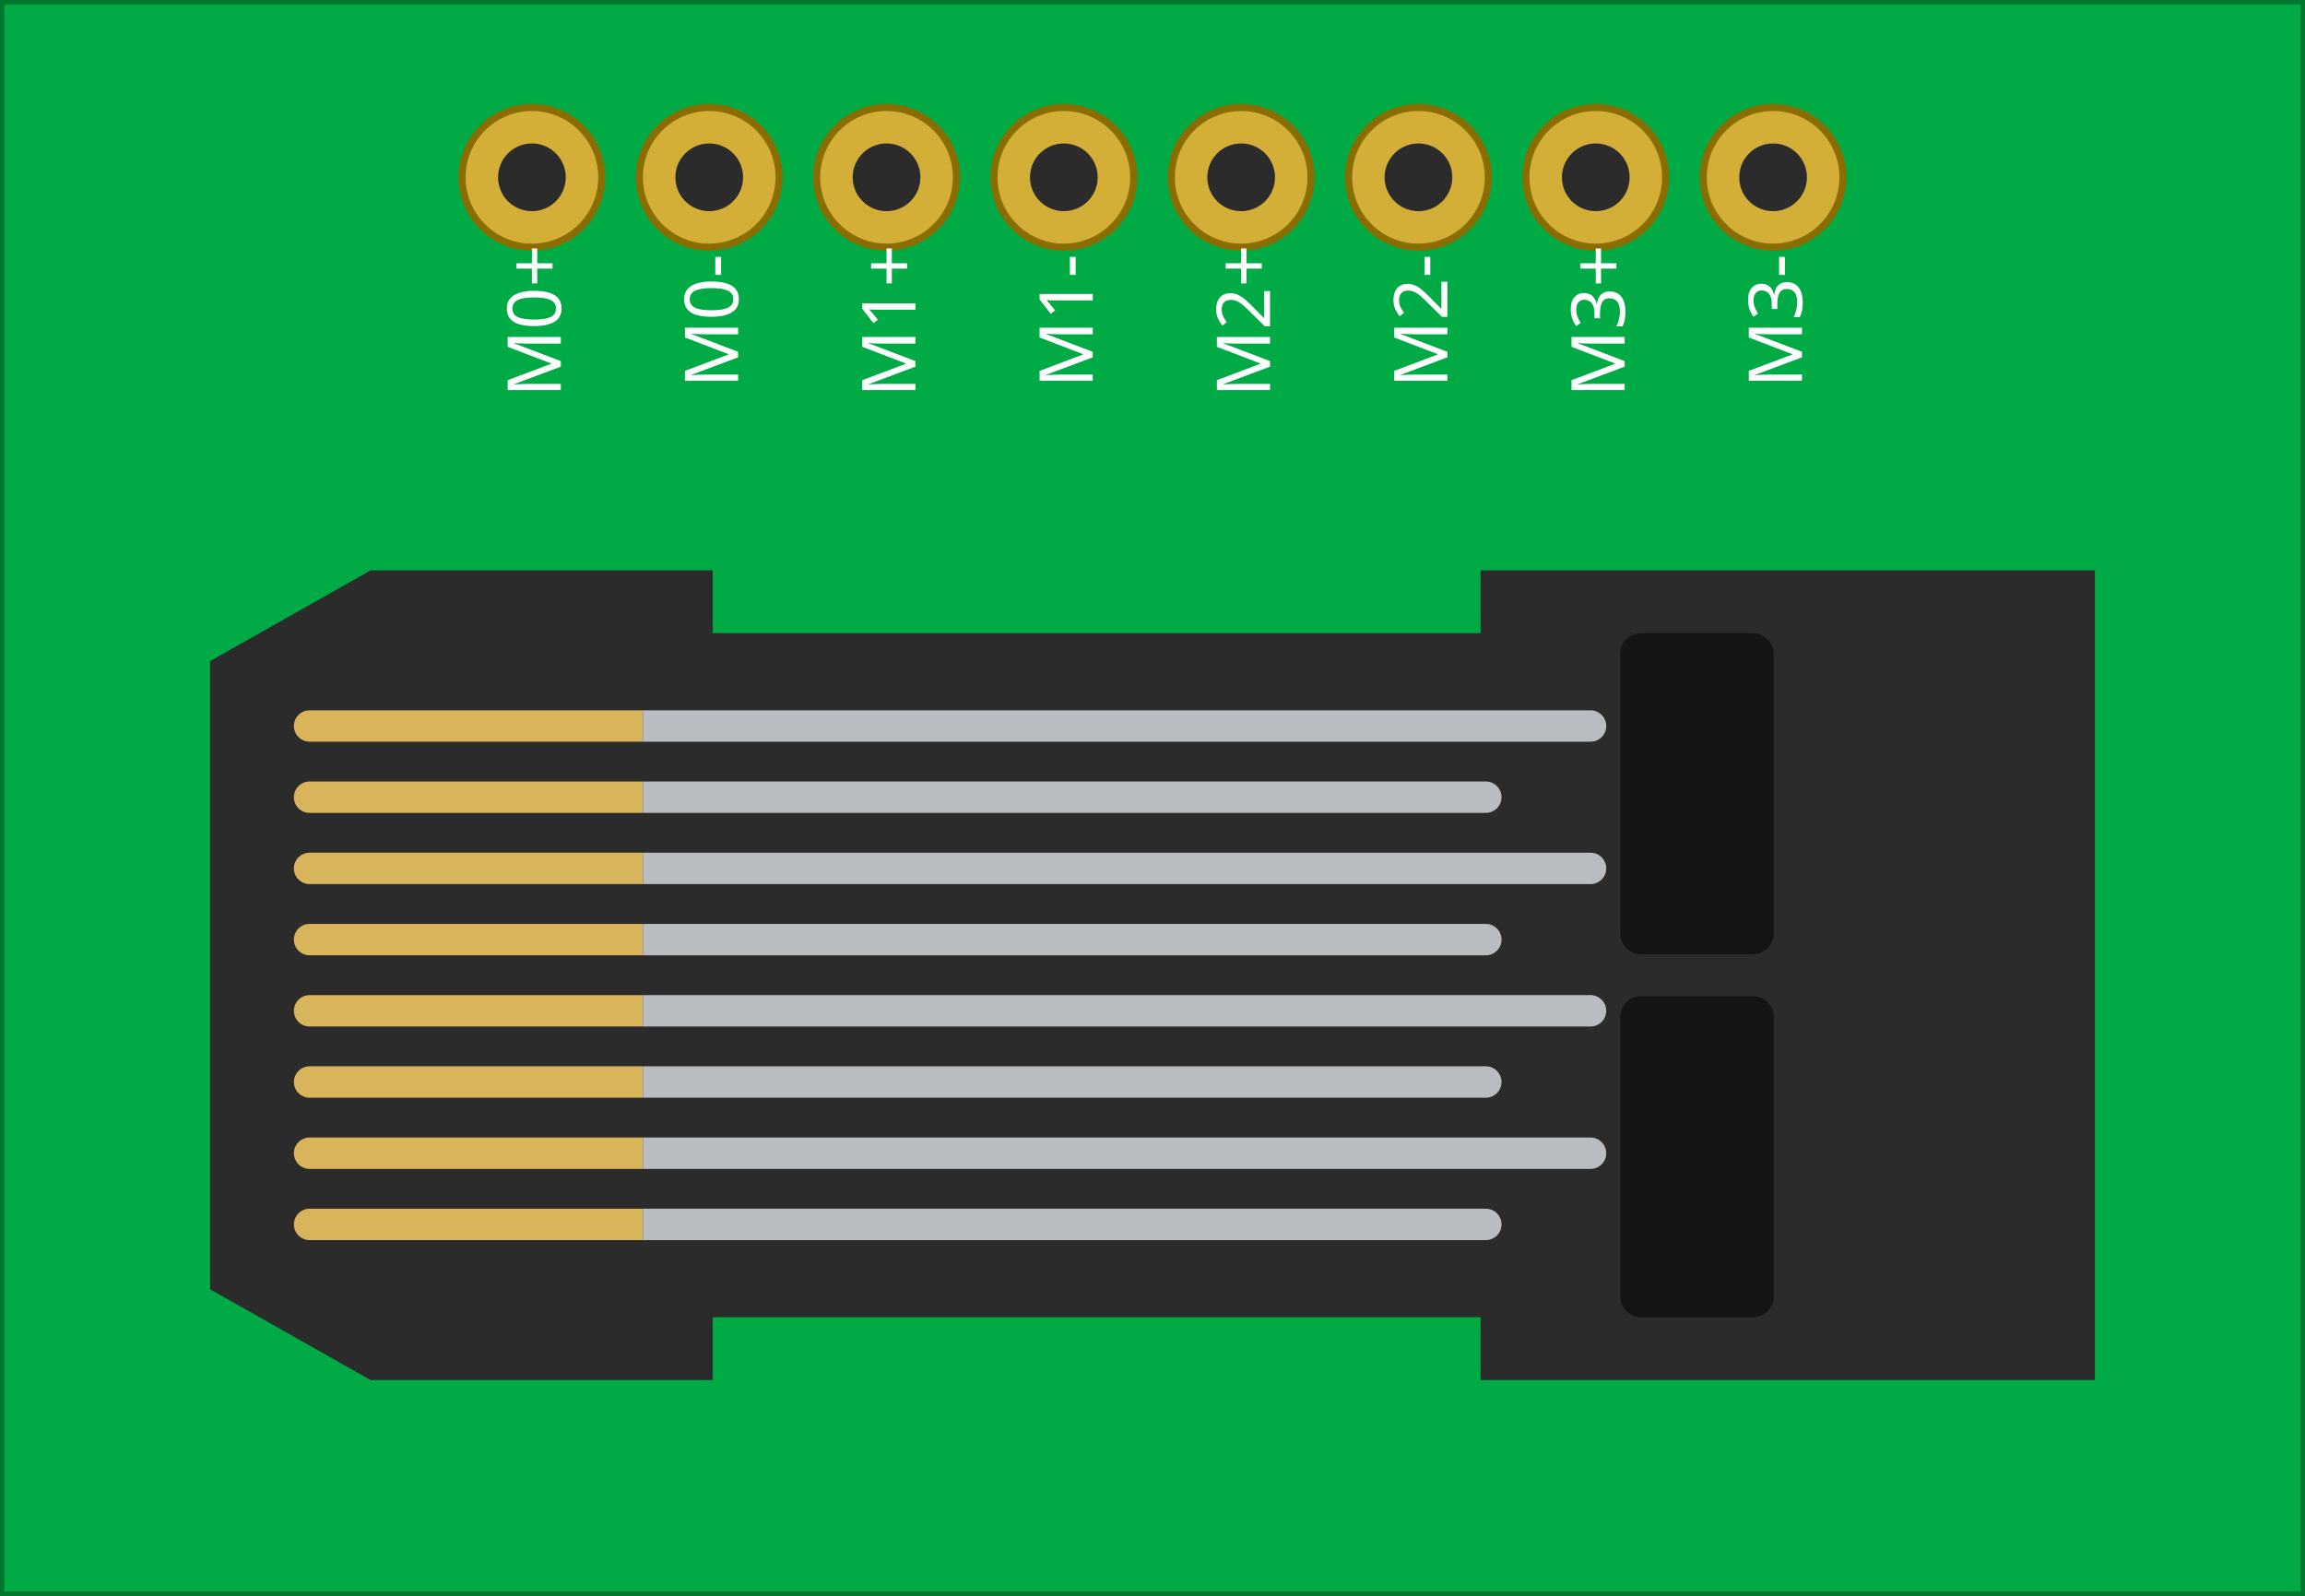
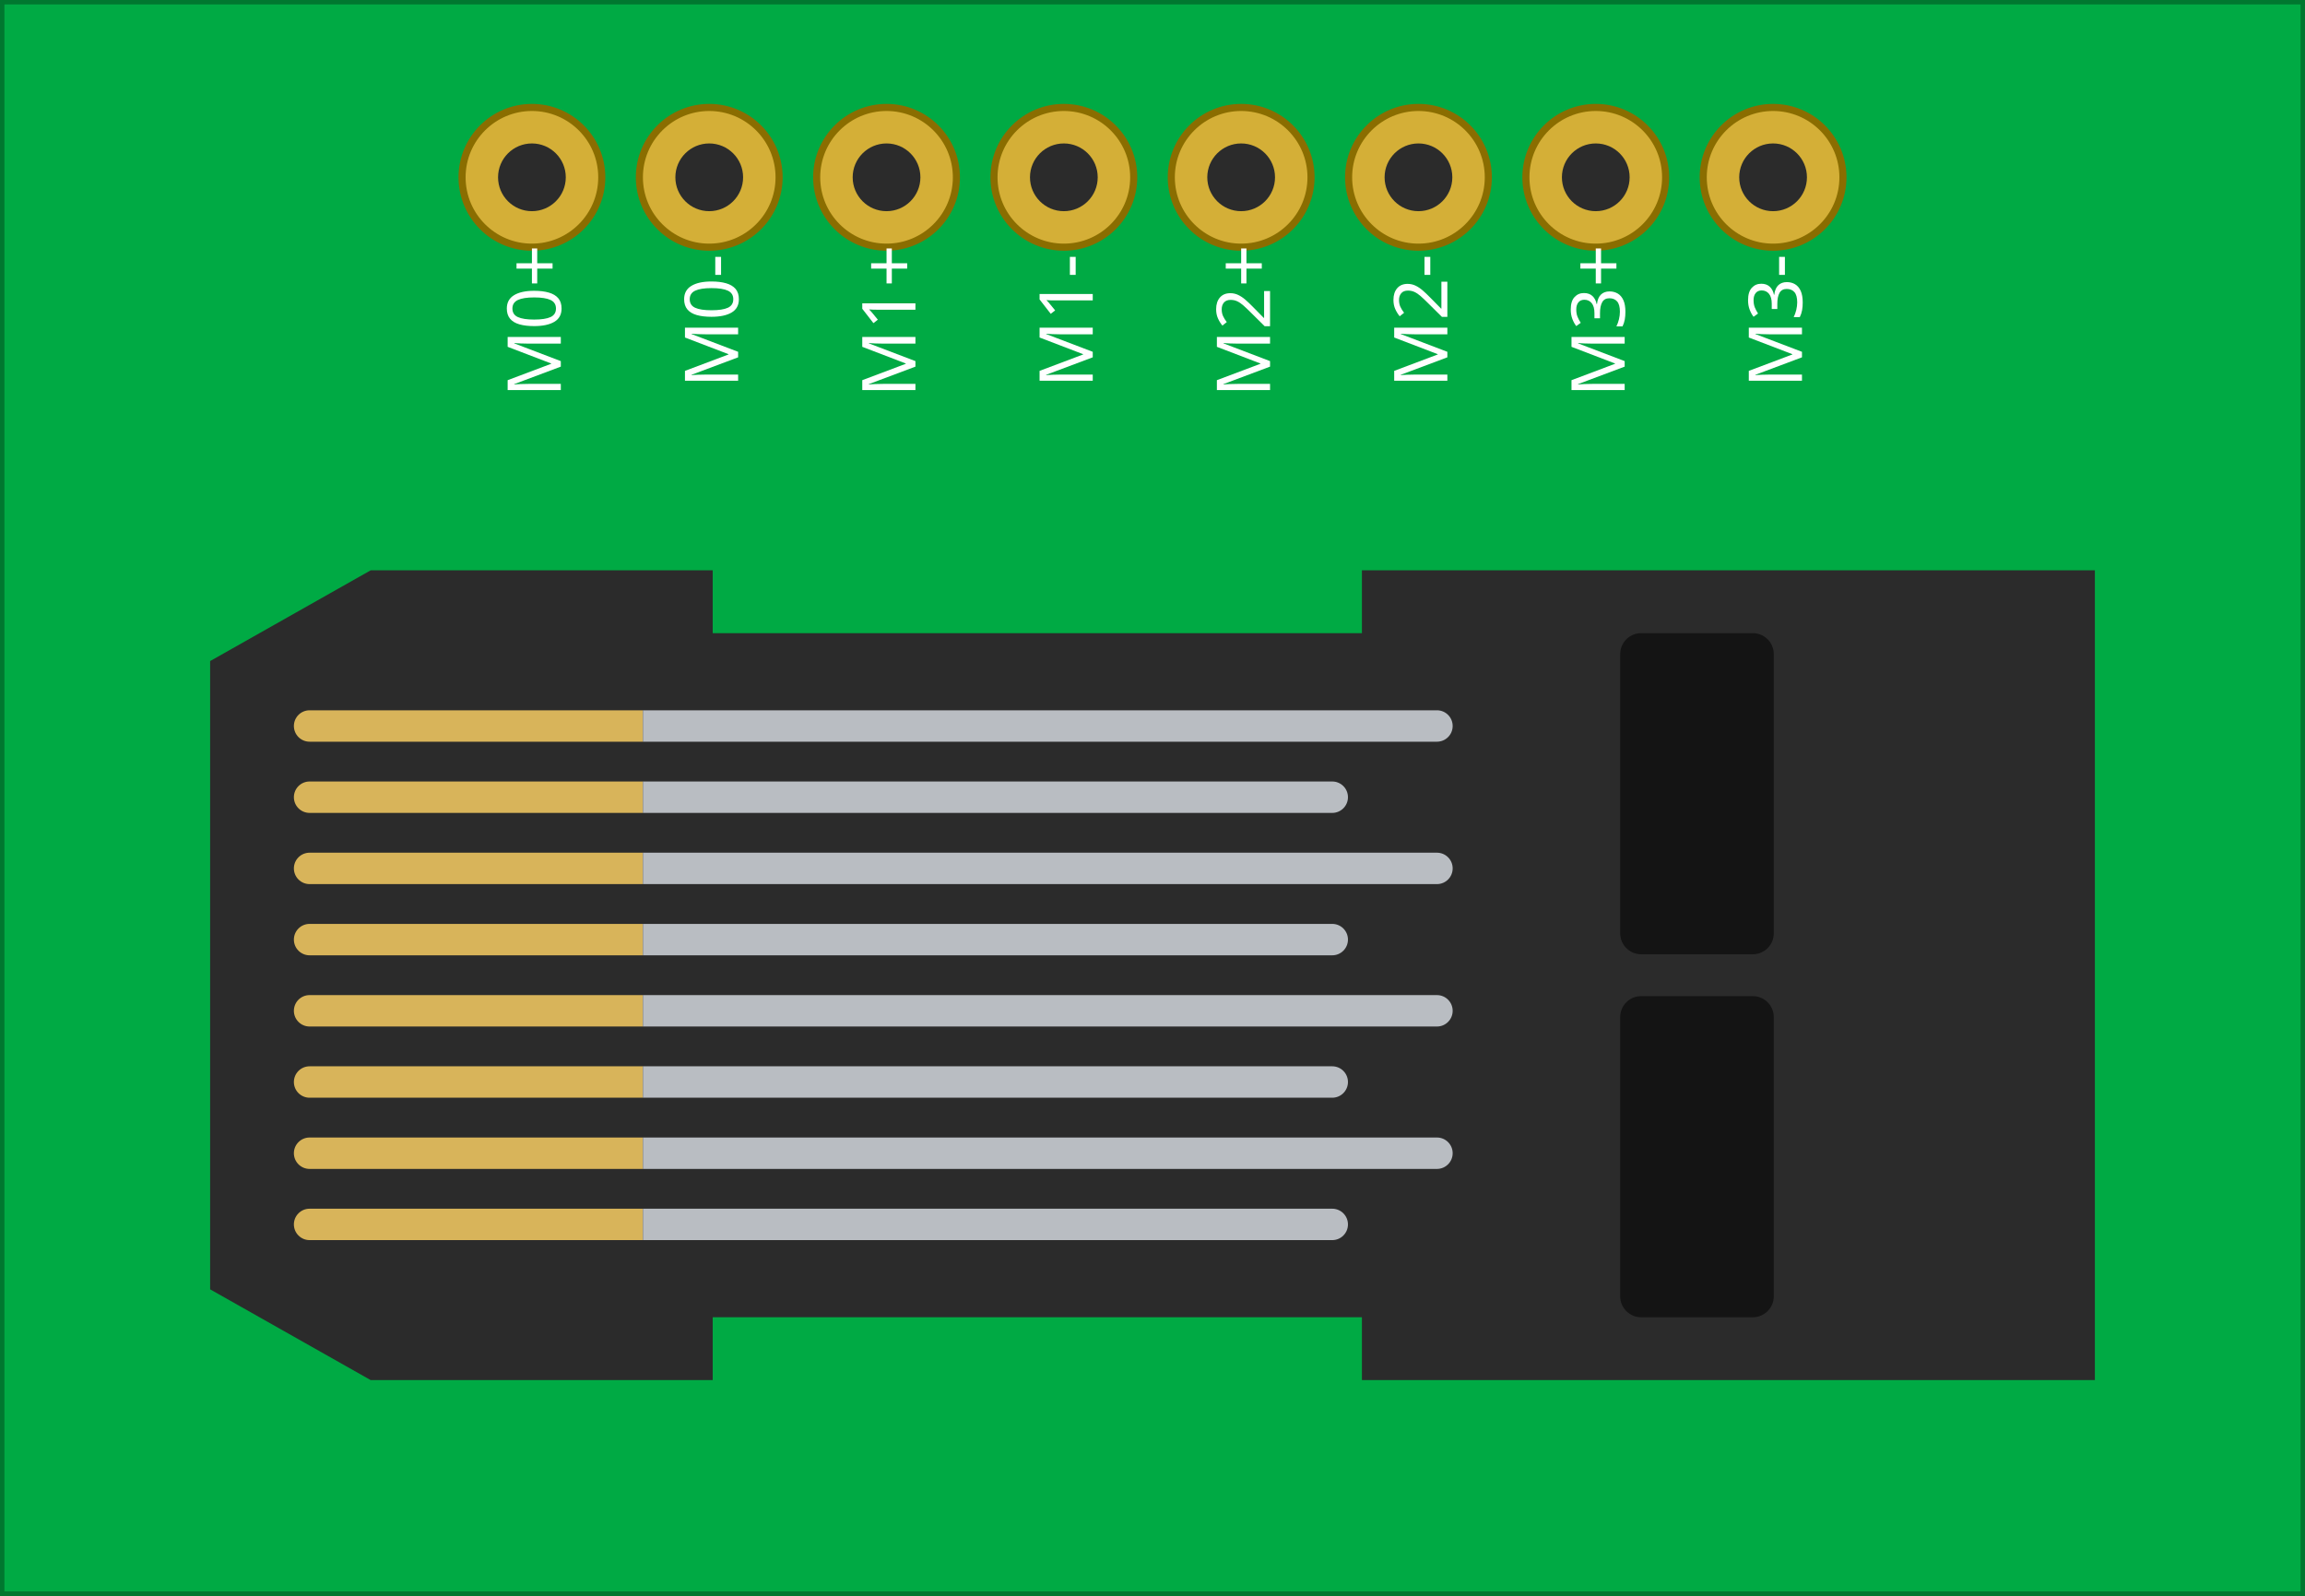
<svg xmlns="http://www.w3.org/2000/svg" width="33.02mm" height="22.86mm" viewBox="0 0 1300 900">
  <g id="breadboard">
    <rect x="0" y="0" width="1300" height="900" fill="#00aa44" stroke="#00772f" stroke-width="5" />
    <g transform="translate(650 550) scale(39.37)">
      <g id="icon">
-         <path d="M -11.2 -5.8 L -6.3 -5.8 L -6.3 -4.9 L 4.7 -4.9 L 4.7 -5.8 L 13.5 -5.8 L 13.5 5.8 L 4.7 5.8 L 4.7 4.9 L -6.3 4.9 L -6.3 5.8 L -11.2 5.8 L -13.5 4.5 L -13.5 -4.5 Z" fill="#2b2b2b" stroke="none" />
+         <path d="M -11.2 -5.8 L -6.3 -5.8 L -6.3 -4.9 L 3.0 -4.9 L 3.0 -5.8 L 13.5 -5.8 L 13.5 5.8 L 3.0 5.8 L 3.0 4.9 L -6.3 4.9 L -6.3 5.8 L -11.2 5.8 L -13.5 4.5 L -13.5 -4.5 Z" fill="#2b2b2b" stroke="none" />
        <path d="M -7.300 -3.795 L -12.075 -3.795 A 0.225 0.225 0 0 0 -12.075 -3.345 L -7.300 -3.345 Z" fill="#d8b45a" stroke="none" />
-         <path d="M -7.300 -3.795 L 6.275 -3.795 A 0.225 0.225 0 0 1 6.275 -3.345 L -7.300 -3.345 Z" fill="#b9bdc2" stroke="none" />
+         <path d="M -7.300 -3.795 L 4.075 -3.795 A 0.225 0.225 0 0 1 4.075 -3.345 L -7.300 -3.345 Z" fill="#b9bdc2" stroke="none" />
        <path d="M -7.300 -2.775 L -12.075 -2.775 A 0.225 0.225 0 0 0 -12.075 -2.325 L -7.300 -2.325 Z" fill="#d8b45a" stroke="none" />
-         <path d="M -7.300 -2.775 L 4.775 -2.775 A 0.225 0.225 0 0 1 4.775 -2.325 L -7.300 -2.325 Z" fill="#b9bdc2" stroke="none" />
+         <path d="M -7.300 -2.775 L 2.575 -2.775 A 0.225 0.225 0 0 1 2.575 -2.325 L -7.300 -2.325 Z" fill="#b9bdc2" stroke="none" />
        <path d="M -7.300 -1.755 L -12.075 -1.755 A 0.225 0.225 0 0 0 -12.075 -1.305 L -7.300 -1.305 Z" fill="#d8b45a" stroke="none" />
-         <path d="M -7.300 -1.755 L 6.275 -1.755 A 0.225 0.225 0 0 1 6.275 -1.305 L -7.300 -1.305 Z" fill="#b9bdc2" stroke="none" />
+         <path d="M -7.300 -1.755 L 4.075 -1.755 A 0.225 0.225 0 0 1 4.075 -1.305 L -7.300 -1.305 Z" fill="#b9bdc2" stroke="none" />
        <path d="M -7.300 -0.735 L -12.075 -0.735 A 0.225 0.225 0 0 0 -12.075 -0.285 L -7.300 -0.285 Z" fill="#d8b45a" stroke="none" />
-         <path d="M -7.300 -0.735 L 4.775 -0.735 A 0.225 0.225 0 0 1 4.775 -0.285 L -7.300 -0.285 Z" fill="#b9bdc2" stroke="none" />
+         <path d="M -7.300 -0.735 L 2.575 -0.735 A 0.225 0.225 0 0 1 2.575 -0.285 L -7.300 -0.285 Z" fill="#b9bdc2" stroke="none" />
        <path d="M -7.300 0.285 L -12.075 0.285 A 0.225 0.225 0 0 0 -12.075 0.735 L -7.300 0.735 Z" fill="#d8b45a" stroke="none" />
-         <path d="M -7.300 0.285 L 6.275 0.285 A 0.225 0.225 0 0 1 6.275 0.735 L -7.300 0.735 Z" fill="#b9bdc2" stroke="none" />
+         <path d="M -7.300 0.285 L 4.075 0.285 A 0.225 0.225 0 0 1 4.075 0.735 L -7.300 0.735 Z" fill="#b9bdc2" stroke="none" />
        <path d="M -7.300 1.305 L -12.075 1.305 A 0.225 0.225 0 0 0 -12.075 1.755 L -7.300 1.755 Z" fill="#d8b45a" stroke="none" />
-         <path d="M -7.300 1.305 L 4.775 1.305 A 0.225 0.225 0 0 1 4.775 1.755 L -7.300 1.755 Z" fill="#b9bdc2" stroke="none" />
+         <path d="M -7.300 1.305 L 2.575 1.305 A 0.225 0.225 0 0 1 2.575 1.755 L -7.300 1.755 Z" fill="#b9bdc2" stroke="none" />
        <path d="M -7.300 2.325 L -12.075 2.325 A 0.225 0.225 0 0 0 -12.075 2.775 L -7.300 2.775 Z" fill="#d8b45a" stroke="none" />
-         <path d="M -7.300 2.325 L 6.275 2.325 A 0.225 0.225 0 0 1 6.275 2.775 L -7.300 2.775 Z" fill="#b9bdc2" stroke="none" />
+         <path d="M -7.300 2.325 L 4.075 2.325 A 0.225 0.225 0 0 1 4.075 2.775 L -7.300 2.775 Z" fill="#b9bdc2" stroke="none" />
        <path d="M -7.300 3.345 L -12.075 3.345 A 0.225 0.225 0 0 0 -12.075 3.795 L -7.300 3.795 Z" fill="#d8b45a" stroke="none" />
-         <path d="M -7.300 3.345 L 4.775 3.345 A 0.225 0.225 0 0 1 4.775 3.795 L -7.300 3.795 Z" fill="#b9bdc2" stroke="none" />
+         <path d="M -7.300 3.345 L 2.575 3.345 A 0.225 0.225 0 0 1 2.575 3.795 L -7.300 3.795 Z" fill="#b9bdc2" stroke="none" />
        <rect x="6.70" y="-4.90" width="2.20" height="4.60" rx="0.30" fill="#141414" stroke="none" />
        <rect x="6.70" y="0.30" width="2.20" height="4.60" rx="0.30" fill="#141414" stroke="none" />
      </g>
    </g>
    <circle id="connector0pin" connectorname="M0+" cx="300" cy="100" r="39.4" fill="#d4af37" stroke="#8a6d00" stroke-width="4" />
    <circle cx="300" cy="100" r="19.1" fill="#2b2b2b" />
    <text x="300" y="181" font-size="42" fill="#ffffff" text-anchor="middle" dominant-baseline="central" font-family="DroidSans" transform="rotate(-90 300 181)">M0+</text>
    <circle id="connector1pin" connectorname="M0-" cx="400" cy="100" r="39.4" fill="#d4af37" stroke="#8a6d00" stroke-width="4" />
    <circle cx="400" cy="100" r="19.1" fill="#2b2b2b" />
    <text x="400" y="181" font-size="42" fill="#ffffff" text-anchor="middle" dominant-baseline="central" font-family="DroidSans" transform="rotate(-90 400 181)">M0-</text>
    <circle id="connector2pin" connectorname="M1+" cx="500" cy="100" r="39.4" fill="#d4af37" stroke="#8a6d00" stroke-width="4" />
    <circle cx="500" cy="100" r="19.1" fill="#2b2b2b" />
    <text x="500" y="181" font-size="42" fill="#ffffff" text-anchor="middle" dominant-baseline="central" font-family="DroidSans" transform="rotate(-90 500 181)">M1+</text>
    <circle id="connector3pin" connectorname="M1-" cx="600" cy="100" r="39.4" fill="#d4af37" stroke="#8a6d00" stroke-width="4" />
    <circle cx="600" cy="100" r="19.1" fill="#2b2b2b" />
    <text x="600" y="181" font-size="42" fill="#ffffff" text-anchor="middle" dominant-baseline="central" font-family="DroidSans" transform="rotate(-90 600 181)">M1-</text>
    <circle id="connector4pin" connectorname="M2+" cx="700" cy="100" r="39.4" fill="#d4af37" stroke="#8a6d00" stroke-width="4" />
    <circle cx="700" cy="100" r="19.1" fill="#2b2b2b" />
    <text x="700" y="181" font-size="42" fill="#ffffff" text-anchor="middle" dominant-baseline="central" font-family="DroidSans" transform="rotate(-90 700 181)">M2+</text>
    <circle id="connector5pin" connectorname="M2-" cx="800" cy="100" r="39.4" fill="#d4af37" stroke="#8a6d00" stroke-width="4" />
    <circle cx="800" cy="100" r="19.1" fill="#2b2b2b" />
    <text x="800" y="181" font-size="42" fill="#ffffff" text-anchor="middle" dominant-baseline="central" font-family="DroidSans" transform="rotate(-90 800 181)">M2-</text>
    <circle id="connector6pin" connectorname="M3+" cx="900" cy="100" r="39.4" fill="#d4af37" stroke="#8a6d00" stroke-width="4" />
    <circle cx="900" cy="100" r="19.1" fill="#2b2b2b" />
    <text x="900" y="181" font-size="42" fill="#ffffff" text-anchor="middle" dominant-baseline="central" font-family="DroidSans" transform="rotate(-90 900 181)">M3+</text>
    <circle id="connector7pin" connectorname="M3-" cx="1000" cy="100" r="39.4" fill="#d4af37" stroke="#8a6d00" stroke-width="4" />
    <circle cx="1000" cy="100" r="19.1" fill="#2b2b2b" />
    <text x="1000" y="181" font-size="42" fill="#ffffff" text-anchor="middle" dominant-baseline="central" font-family="DroidSans" transform="rotate(-90 1000 181)">M3-</text>
  </g>
</svg>
